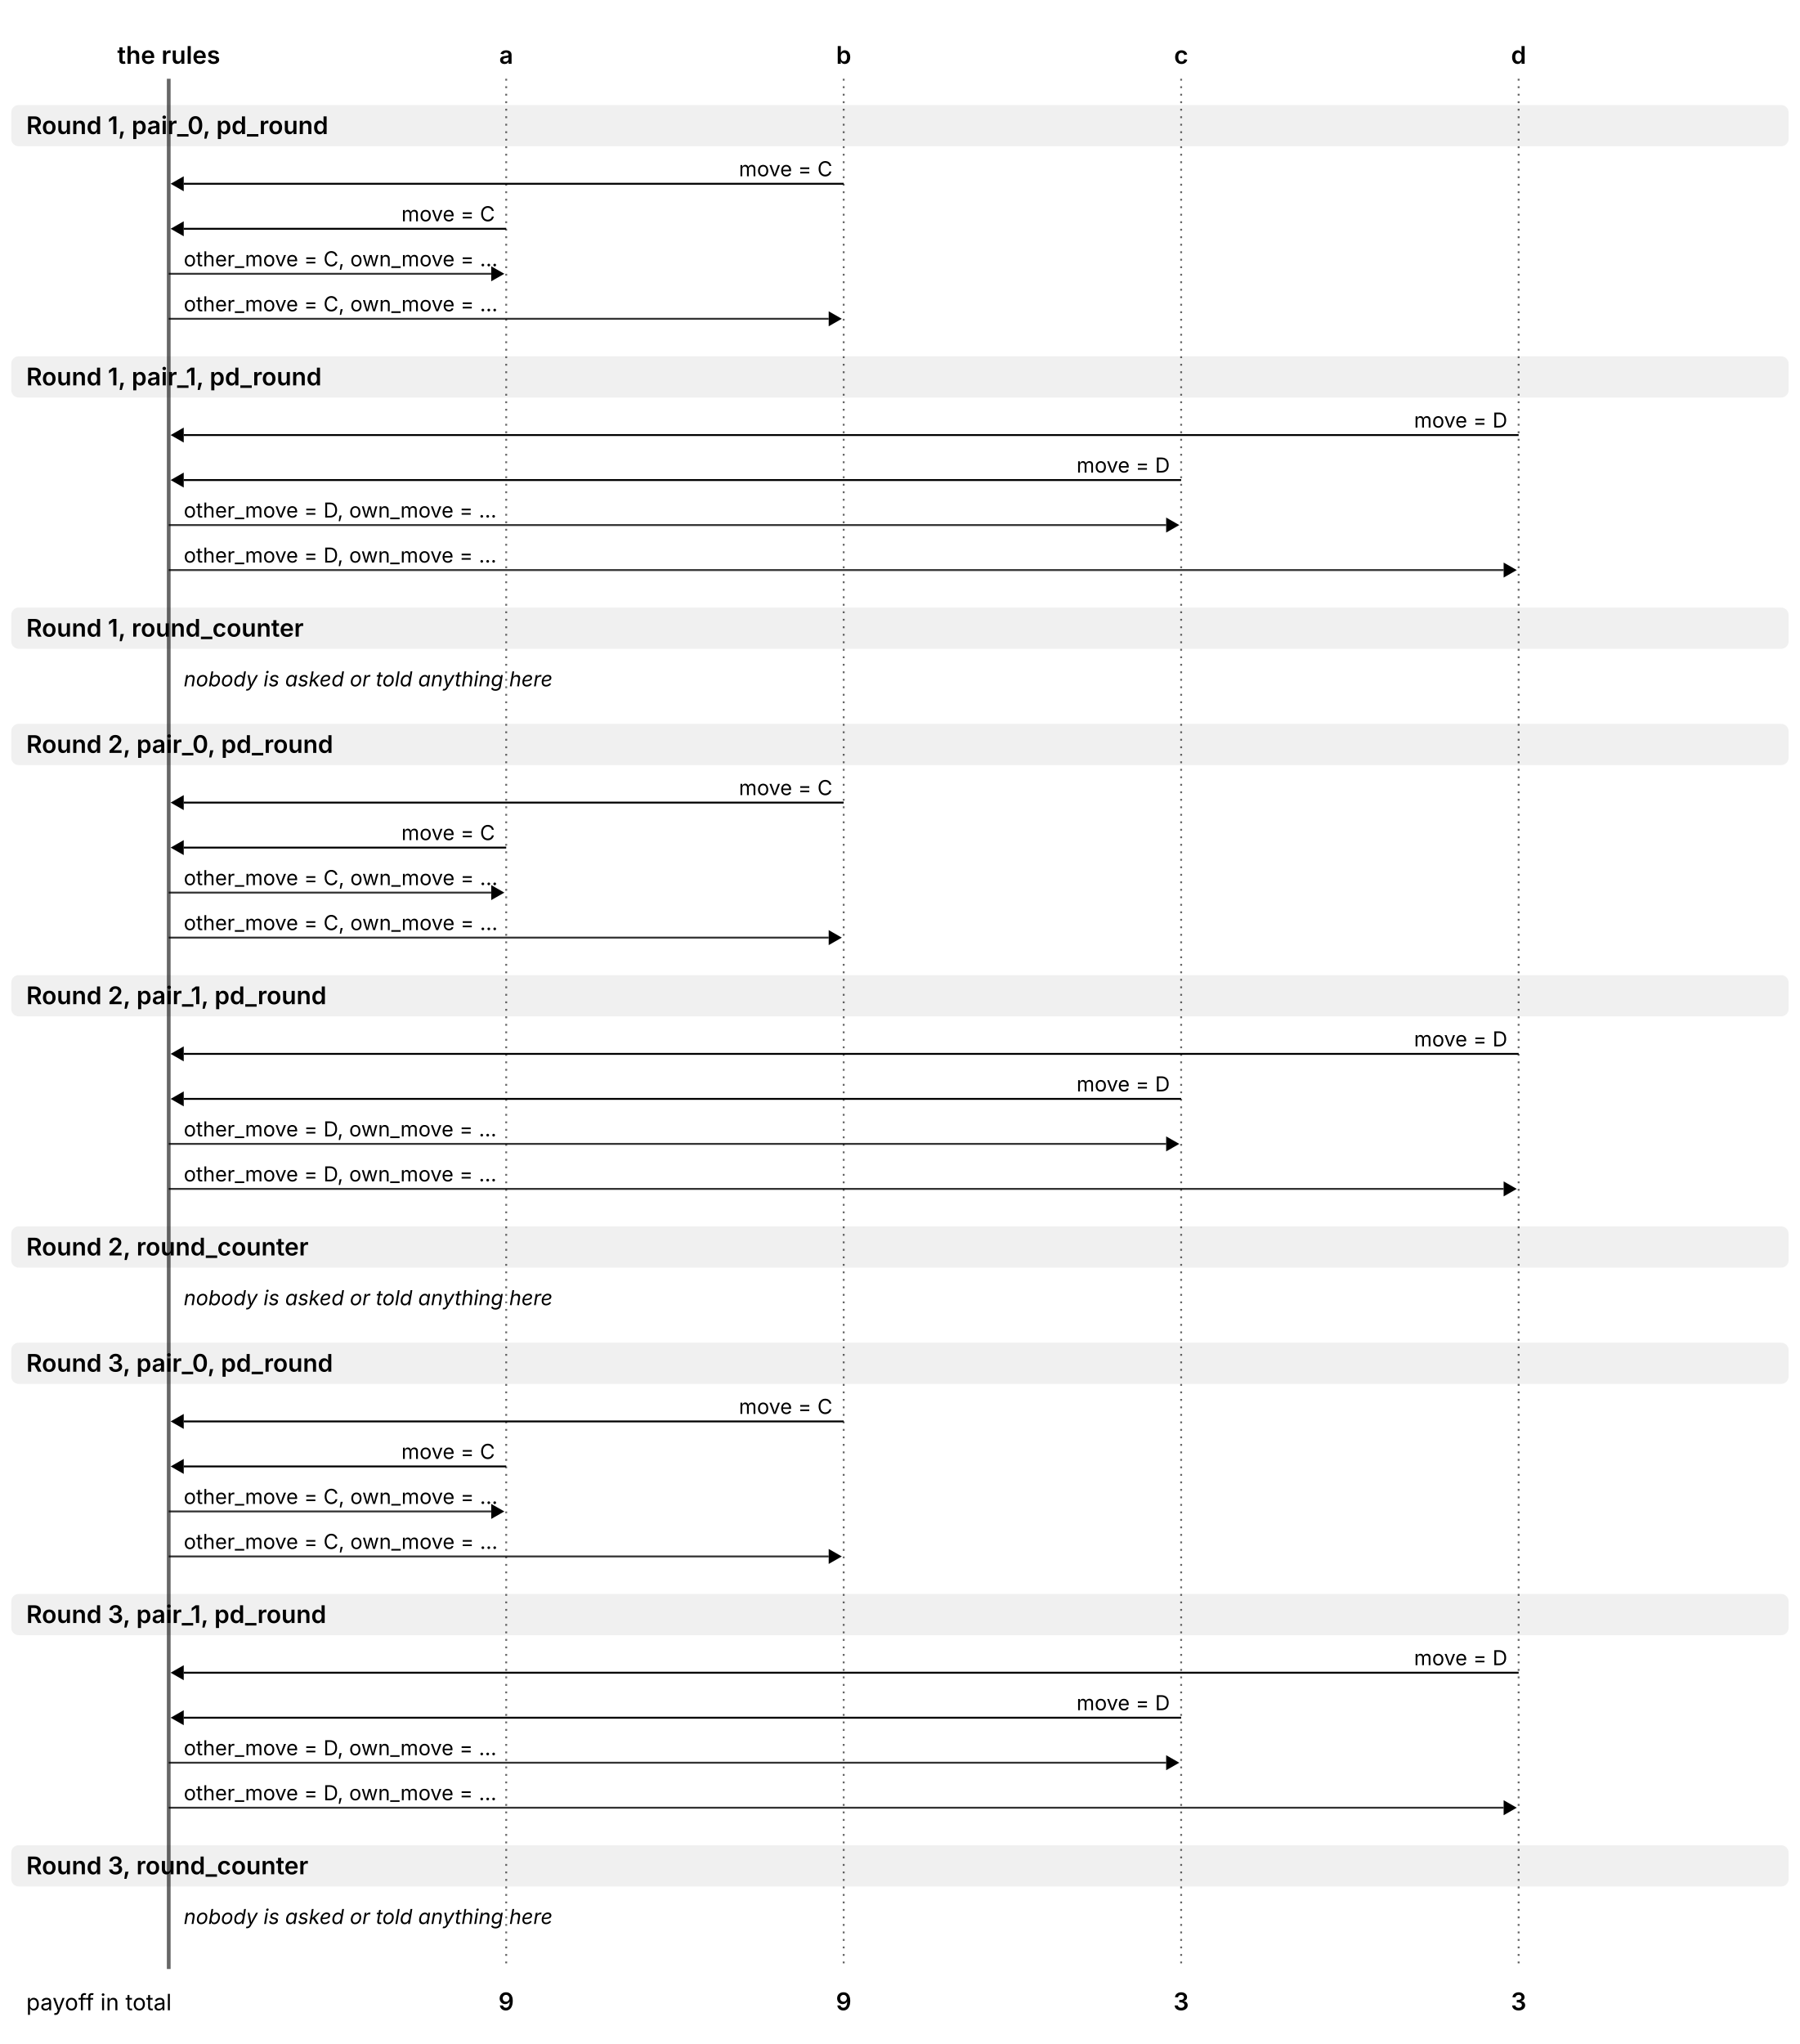
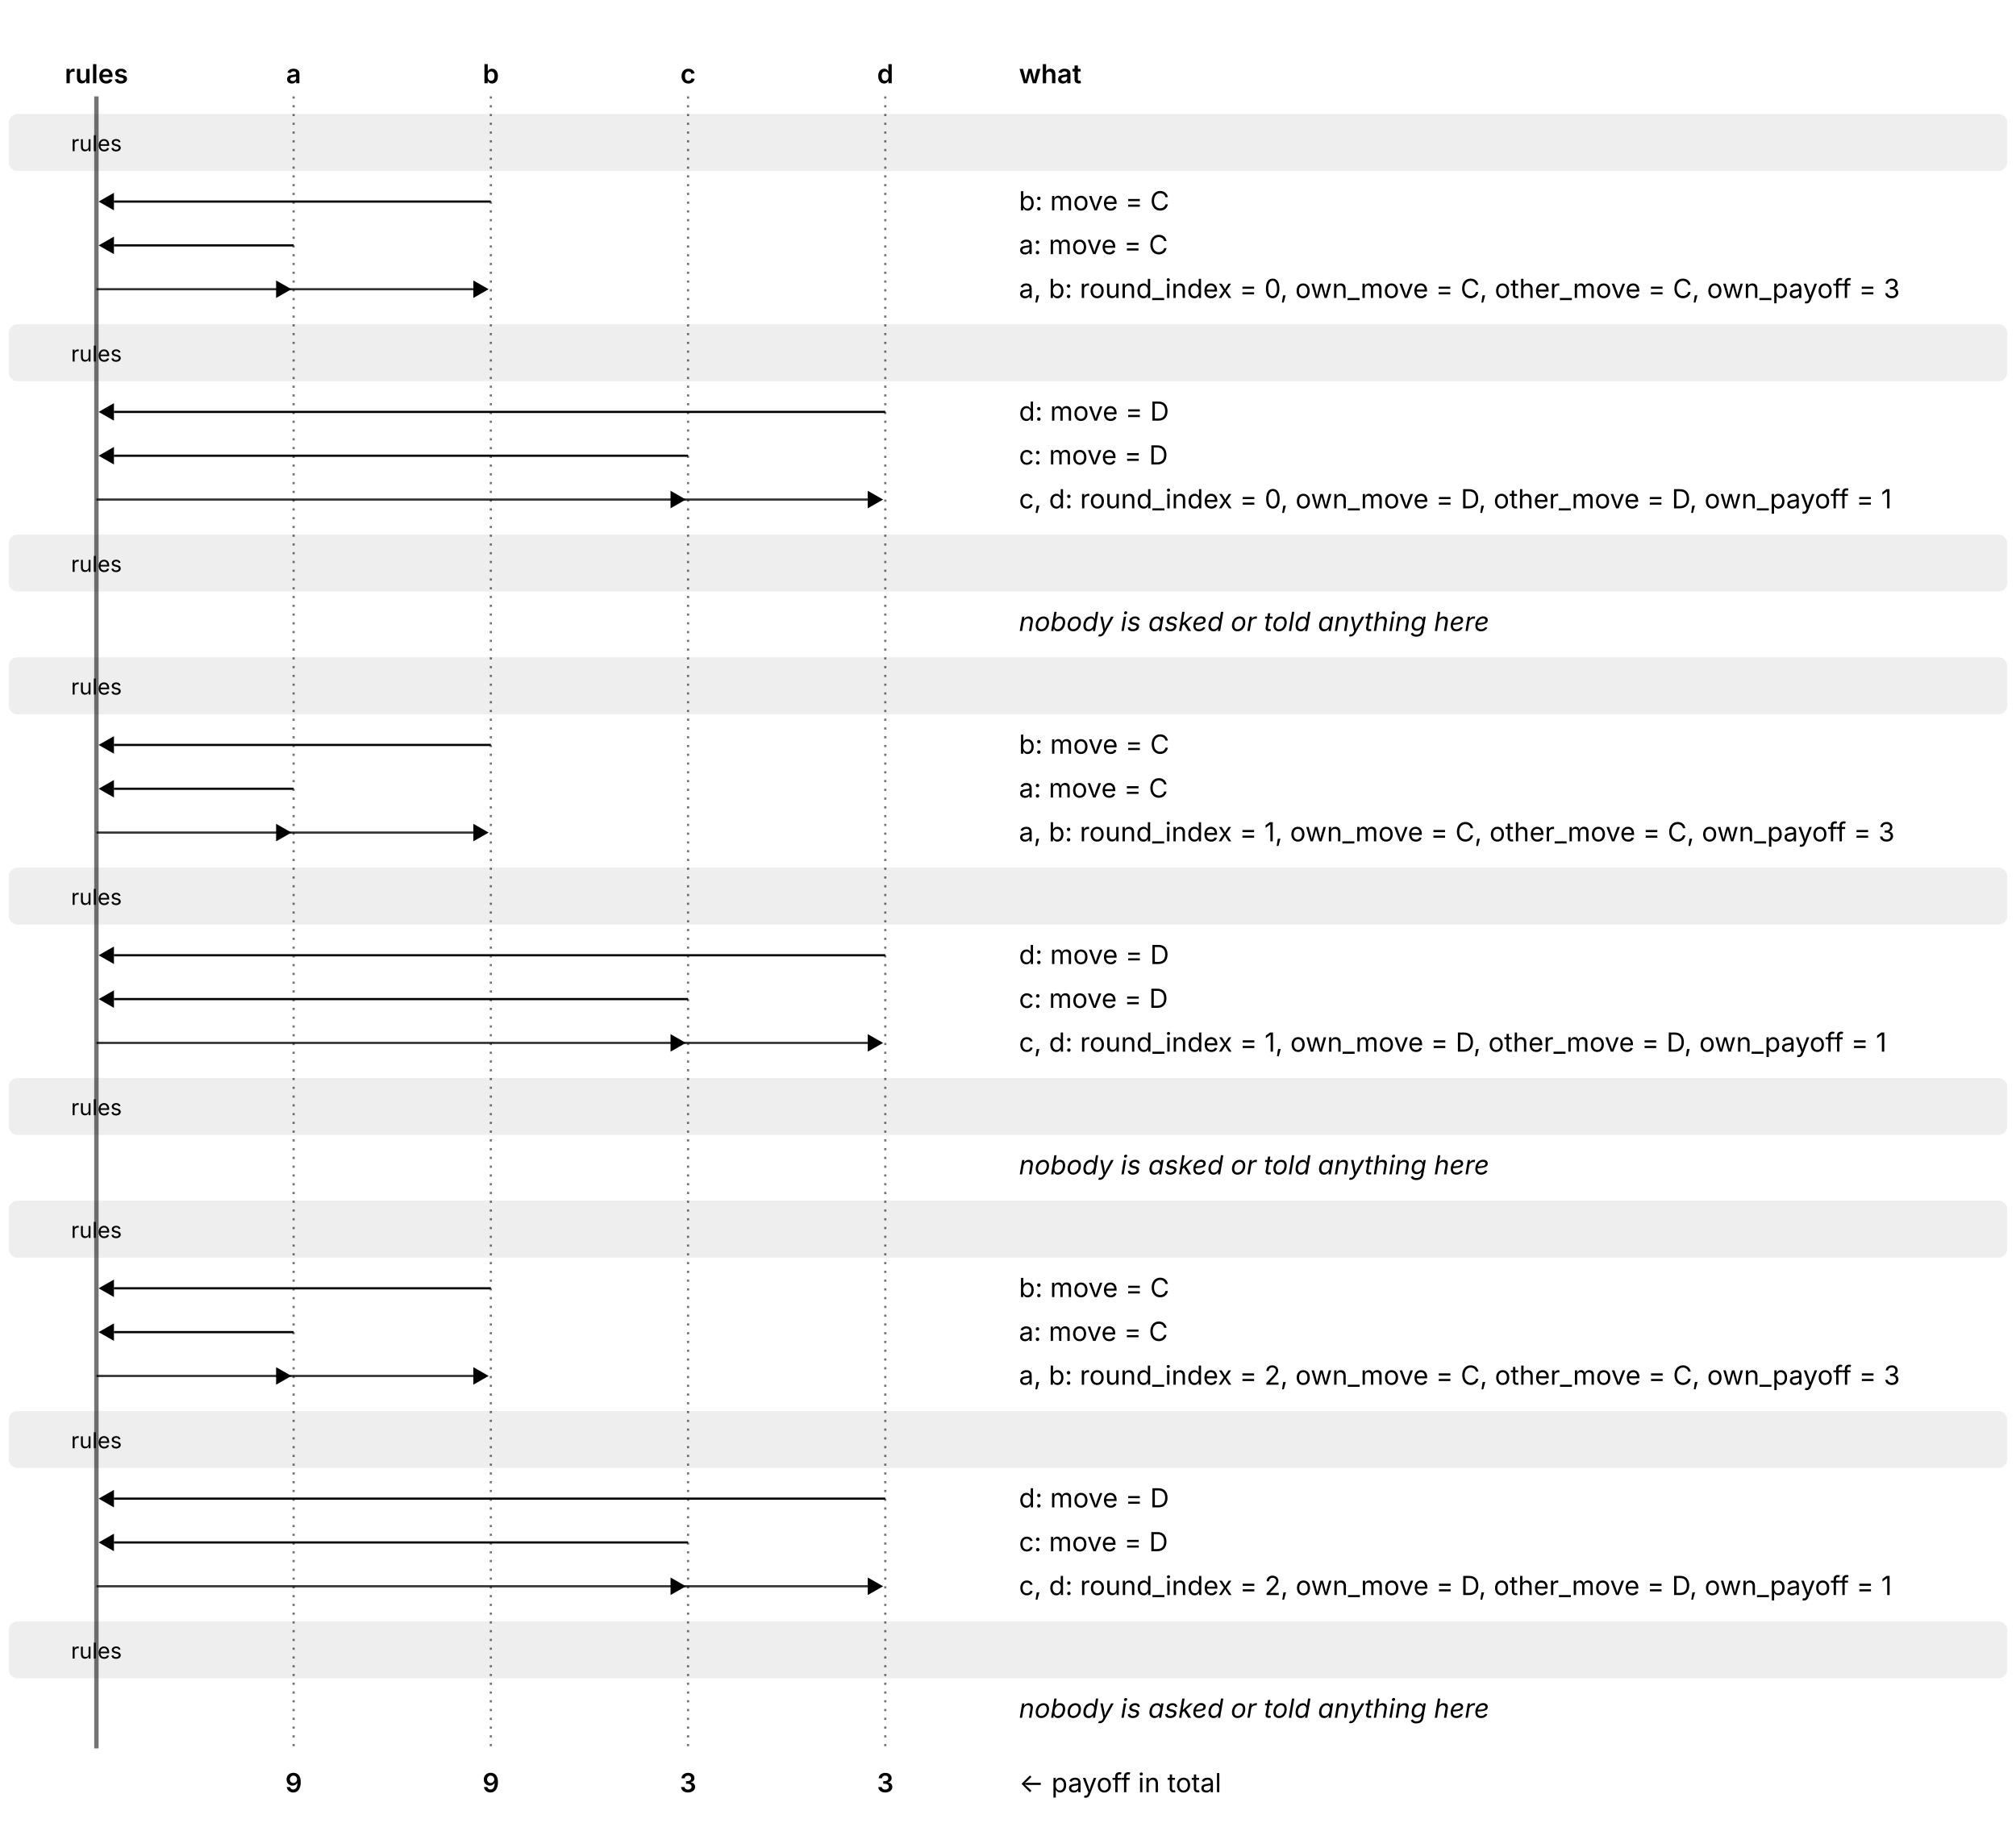
- <svg class="gao-timeline" viewBox="0 0 960 1090" width="960" height="1090" role="img" aria-label="Two pairs side by side" font-family="system-ui, -apple-system, Segoe UI, sans-serif" font-size="13">
+ <svg class="gao-timeline" viewBox="0 0 920 832" width="100%" style="max-width:920px;min-width:828px" role="img" aria-label="Two pairs side by side" data-rows="21" font-family="system-ui, -apple-system, Segoe UI, sans-serif" font-size="13">
  <g class="lane rules">
-     <text x="90" y="34" text-anchor="middle" font-weight="600" fill="currentColor">the rules</text>
-     <path d="M90 42 V1050" fill="none" stroke="currentColor" stroke-width="2" stroke-opacity="0.6" />
-   </g>
-   <g class="lane">
-     <text x="270" y="34" text-anchor="middle" font-weight="600" fill="currentColor">a</text>
-     <path d="M270 42 V1050" fill="none" stroke="currentColor" stroke-dasharray="1 3" stroke-opacity="0.6" />
-   </g>
-   <g class="lane">
-     <text x="450" y="34" text-anchor="middle" font-weight="600" fill="currentColor">b</text>
-     <path d="M450 42 V1050" fill="none" stroke="currentColor" stroke-dasharray="1 3" stroke-opacity="0.6" />
-   </g>
-   <g class="lane">
-     <text x="630" y="34" text-anchor="middle" font-weight="600" fill="currentColor">c</text>
-     <path d="M630 42 V1050" fill="none" stroke="currentColor" stroke-dasharray="1 3" stroke-opacity="0.6" />
-   </g>
-   <g class="lane">
-     <text x="810" y="34" text-anchor="middle" font-weight="600" fill="currentColor">d</text>
-     <path d="M810 42 V1050" fill="none" stroke="currentColor" stroke-dasharray="1 3" stroke-opacity="0.6" />
-   </g>
-   <g class="band">
-     <rect x="6" y="56" width="948" height="22" rx="4" fill="currentColor" fill-opacity="0.06" />
-     <text x="14" y="71.5" fill="currentColor" font-weight="600">Round 1, pair_0, pd_round</text>
-   </g>
-   <g class="move chose">
-     <path d="M450 98 H98" fill="none" stroke="currentColor" />
-     <polygon class="head" points="91,98 98,94 98,102" fill="currentColor" />
-     <text x="444" y="94" text-anchor="end" font-size="11" fill="currentColor">move = C</text>
-   </g>
-   <g class="move chose">
-     <path d="M270 122 H98" fill="none" stroke="currentColor" />
-     <polygon class="head" points="91,122 98,118 98,126" fill="currentColor" />
-     <text x="264" y="118" text-anchor="end" font-size="11" fill="currentColor">move = C</text>
-   </g>
-   <g class="told">
-     <path d="M90 146 H262" fill="none" stroke="currentColor" stroke-opacity="0.8" />
-     <polygon class="head" points="269,146 262,142 262,150" fill="currentColor" />
-     <text x="98" y="142" font-size="11" fill="currentColor">other_move = C, own_move = …</text>
-   </g>
-   <g class="told">
-     <path d="M90 170 H442" fill="none" stroke="currentColor" stroke-opacity="0.8" />
-     <polygon class="head" points="449,170 442,166 442,174" fill="currentColor" />
-     <text x="98" y="166" font-size="11" fill="currentColor">other_move = C, own_move = …</text>
-   </g>
-   <g class="band">
-     <rect x="6" y="190" width="948" height="22" rx="4" fill="currentColor" fill-opacity="0.06" />
-     <text x="14" y="205.5" fill="currentColor" font-weight="600">Round 1, pair_1, pd_round</text>
-   </g>
-   <g class="move chose">
-     <path d="M810 232 H98" fill="none" stroke="currentColor" />
-     <polygon class="head" points="91,232 98,228 98,236" fill="currentColor" />
-     <text x="804" y="228" text-anchor="end" font-size="11" fill="currentColor">move = D</text>
-   </g>
-   <g class="move chose">
-     <path d="M630 256 H98" fill="none" stroke="currentColor" />
-     <polygon class="head" points="91,256 98,252 98,260" fill="currentColor" />
-     <text x="624" y="252" text-anchor="end" font-size="11" fill="currentColor">move = D</text>
-   </g>
-   <g class="told">
-     <path d="M90 280 H622" fill="none" stroke="currentColor" stroke-opacity="0.8" />
-     <polygon class="head" points="629,280 622,276 622,284" fill="currentColor" />
-     <text x="98" y="276" font-size="11" fill="currentColor">other_move = D, own_move = …</text>
-   </g>
-   <g class="told">
-     <path d="M90 304 H802" fill="none" stroke="currentColor" stroke-opacity="0.8" />
-     <polygon class="head" points="809,304 802,300 802,308" fill="currentColor" />
-     <text x="98" y="300" font-size="11" fill="currentColor">other_move = D, own_move = …</text>
-   </g>
-   <g class="band">
-     <rect x="6" y="324" width="948" height="22" rx="4" fill="currentColor" fill-opacity="0.06" />
-     <text x="14" y="339.5" fill="currentColor" font-weight="600">Round 1, round_counter</text>
-   </g>
-   <text x="98" y="366" font-size="11" font-style="italic" fill="currentColor">nobody is asked or told anything here</text>
-   <g class="band">
-     <rect x="6" y="386" width="948" height="22" rx="4" fill="currentColor" fill-opacity="0.06" />
-     <text x="14" y="401.5" fill="currentColor" font-weight="600">Round 2, pair_0, pd_round</text>
-   </g>
-   <g class="move chose">
-     <path d="M450 428 H98" fill="none" stroke="currentColor" />
-     <polygon class="head" points="91,428 98,424 98,432" fill="currentColor" />
-     <text x="444" y="424" text-anchor="end" font-size="11" fill="currentColor">move = C</text>
-   </g>
-   <g class="move chose">
-     <path d="M270 452 H98" fill="none" stroke="currentColor" />
-     <polygon class="head" points="91,452 98,448 98,456" fill="currentColor" />
-     <text x="264" y="448" text-anchor="end" font-size="11" fill="currentColor">move = C</text>
-   </g>
-   <g class="told">
-     <path d="M90 476 H262" fill="none" stroke="currentColor" stroke-opacity="0.8" />
-     <polygon class="head" points="269,476 262,472 262,480" fill="currentColor" />
-     <text x="98" y="472" font-size="11" fill="currentColor">other_move = C, own_move = …</text>
-   </g>
-   <g class="told">
-     <path d="M90 500 H442" fill="none" stroke="currentColor" stroke-opacity="0.8" />
-     <polygon class="head" points="449,500 442,496 442,504" fill="currentColor" />
-     <text x="98" y="496" font-size="11" fill="currentColor">other_move = C, own_move = …</text>
-   </g>
-   <g class="band">
-     <rect x="6" y="520" width="948" height="22" rx="4" fill="currentColor" fill-opacity="0.06" />
-     <text x="14" y="535.5" fill="currentColor" font-weight="600">Round 2, pair_1, pd_round</text>
-   </g>
-   <g class="move chose">
-     <path d="M810 562 H98" fill="none" stroke="currentColor" />
-     <polygon class="head" points="91,562 98,558 98,566" fill="currentColor" />
-     <text x="804" y="558" text-anchor="end" font-size="11" fill="currentColor">move = D</text>
-   </g>
-   <g class="move chose">
-     <path d="M630 586 H98" fill="none" stroke="currentColor" />
-     <polygon class="head" points="91,586 98,582 98,590" fill="currentColor" />
-     <text x="624" y="582" text-anchor="end" font-size="11" fill="currentColor">move = D</text>
-   </g>
-   <g class="told">
-     <path d="M90 610 H622" fill="none" stroke="currentColor" stroke-opacity="0.8" />
-     <polygon class="head" points="629,610 622,606 622,614" fill="currentColor" />
-     <text x="98" y="606" font-size="11" fill="currentColor">other_move = D, own_move = …</text>
-   </g>
-   <g class="told">
-     <path d="M90 634 H802" fill="none" stroke="currentColor" stroke-opacity="0.8" />
-     <polygon class="head" points="809,634 802,630 802,638" fill="currentColor" />
-     <text x="98" y="630" font-size="11" fill="currentColor">other_move = D, own_move = …</text>
-   </g>
-   <g class="band">
-     <rect x="6" y="654" width="948" height="22" rx="4" fill="currentColor" fill-opacity="0.06" />
-     <text x="14" y="669.5" fill="currentColor" font-weight="600">Round 2, round_counter</text>
-   </g>
-   <text x="98" y="696" font-size="11" font-style="italic" fill="currentColor">nobody is asked or told anything here</text>
-   <g class="band">
-     <rect x="6" y="716" width="948" height="22" rx="4" fill="currentColor" fill-opacity="0.06" />
-     <text x="14" y="731.5" fill="currentColor" font-weight="600">Round 3, pair_0, pd_round</text>
-   </g>
-   <g class="move chose">
-     <path d="M450 758 H98" fill="none" stroke="currentColor" />
-     <polygon class="head" points="91,758 98,754 98,762" fill="currentColor" />
-     <text x="444" y="754" text-anchor="end" font-size="11" fill="currentColor">move = C</text>
-   </g>
-   <g class="move chose">
-     <path d="M270 782 H98" fill="none" stroke="currentColor" />
-     <polygon class="head" points="91,782 98,778 98,786" fill="currentColor" />
-     <text x="264" y="778" text-anchor="end" font-size="11" fill="currentColor">move = C</text>
-   </g>
-   <g class="told">
-     <path d="M90 806 H262" fill="none" stroke="currentColor" stroke-opacity="0.8" />
-     <polygon class="head" points="269,806 262,802 262,810" fill="currentColor" />
-     <text x="98" y="802" font-size="11" fill="currentColor">other_move = C, own_move = …</text>
-   </g>
-   <g class="told">
-     <path d="M90 830 H442" fill="none" stroke="currentColor" stroke-opacity="0.8" />
-     <polygon class="head" points="449,830 442,826 442,834" fill="currentColor" />
-     <text x="98" y="826" font-size="11" fill="currentColor">other_move = C, own_move = …</text>
-   </g>
-   <g class="band">
-     <rect x="6" y="850" width="948" height="22" rx="4" fill="currentColor" fill-opacity="0.06" />
-     <text x="14" y="865.5" fill="currentColor" font-weight="600">Round 3, pair_1, pd_round</text>
-   </g>
-   <g class="move chose">
-     <path d="M810 892 H98" fill="none" stroke="currentColor" />
-     <polygon class="head" points="91,892 98,888 98,896" fill="currentColor" />
-     <text x="804" y="888" text-anchor="end" font-size="11" fill="currentColor">move = D</text>
-   </g>
-   <g class="move chose">
-     <path d="M630 916 H98" fill="none" stroke="currentColor" />
-     <polygon class="head" points="91,916 98,912 98,920" fill="currentColor" />
-     <text x="624" y="912" text-anchor="end" font-size="11" fill="currentColor">move = D</text>
-   </g>
-   <g class="told">
-     <path d="M90 940 H622" fill="none" stroke="currentColor" stroke-opacity="0.8" />
-     <polygon class="head" points="629,940 622,936 622,944" fill="currentColor" />
-     <text x="98" y="936" font-size="11" fill="currentColor">other_move = D, own_move = …</text>
-   </g>
-   <g class="told">
-     <path d="M90 964 H802" fill="none" stroke="currentColor" stroke-opacity="0.8" />
-     <polygon class="head" points="809,964 802,960 802,968" fill="currentColor" />
-     <text x="98" y="960" font-size="11" fill="currentColor">other_move = D, own_move = …</text>
-   </g>
-   <g class="band">
-     <rect x="6" y="984" width="948" height="22" rx="4" fill="currentColor" fill-opacity="0.06" />
-     <text x="14" y="999.5" fill="currentColor" font-weight="600">Round 3, round_counter</text>
-   </g>
-   <text x="98" y="1026" font-size="11" font-style="italic" fill="currentColor">nobody is asked or told anything here</text>
-   <text x="14" y="1072" fill="currentColor" font-size="12">payoff in total</text>
-   <g class="payoff">
-     <text x="270" y="1072" text-anchor="middle" font-weight="600" fill="currentColor">9</text>
-   </g>
-   <g class="payoff">
-     <text x="450" y="1072" text-anchor="middle" font-weight="600" fill="currentColor">9</text>
-   </g>
-   <g class="payoff">
-     <text x="630" y="1072" text-anchor="middle" font-weight="600" fill="currentColor">3</text>
-   </g>
-   <g class="payoff">
-     <text x="810" y="1072" text-anchor="middle" font-weight="600" fill="currentColor">3</text>
+     <text x="44" y="38" text-anchor="middle" font-weight="600" font-size="12" fill="currentColor">rules</text>
+     <path d="M44 44 V798" fill="none" stroke="currentColor" stroke-width="2" stroke-opacity="0.55" />
+   </g>
+   <g class="lane">
+     <text x="134" y="38" text-anchor="middle" font-weight="600" font-size="12" fill="currentColor">a</text>
+     <path d="M134 44 V798" fill="none" stroke="currentColor" stroke-dasharray="1 3" stroke-opacity="0.55" />
+   </g>
+   <g class="lane">
+     <text x="224" y="38" text-anchor="middle" font-weight="600" font-size="12" fill="currentColor">b</text>
+     <path d="M224 44 V798" fill="none" stroke="currentColor" stroke-dasharray="1 3" stroke-opacity="0.55" />
+   </g>
+   <g class="lane">
+     <text x="314" y="38" text-anchor="middle" font-weight="600" font-size="12" fill="currentColor">c</text>
+     <path d="M314 44 V798" fill="none" stroke="currentColor" stroke-dasharray="1 3" stroke-opacity="0.55" />
+   </g>
+   <g class="lane">
+     <text x="404" y="38" text-anchor="middle" font-weight="600" font-size="12" fill="currentColor">d</text>
+     <path d="M404 44 V798" fill="none" stroke="currentColor" stroke-dasharray="1 3" stroke-opacity="0.55" />
+   </g>
+   <text x="465" y="38" font-weight="600" font-size="12" fill="currentColor">what</text>
+   <g class="band">
+     <rect x="4" y="52" width="912" height="26" rx="4" fill="currentColor" fill-opacity="0.07" />
+     <text x="44" y="69" text-anchor="middle" font-size="10" fill="currentColor">rules</text>
+     <text class="lane-name" x="134" y="69" text-anchor="middle" font-size="10" fill="currentColor" />
+     <text class="lane-name" x="224" y="69" text-anchor="middle" font-size="10" fill="currentColor" />
+     <text class="lane-name" x="314" y="69" text-anchor="middle" font-size="10" fill="currentColor" />
+     <text class="lane-name" x="404" y="69" text-anchor="middle" font-size="10" fill="currentColor" />
+     <text x="465" y="69" font-weight="600" font-size="13" fill="currentColor">
+       <tspan dx="8" font-weight="400" font-style="italic" font-size="11" />
+     </text>
+   </g>
+   <g class="move chose">
+     <path d="M224 92 H52" fill="none" stroke="currentColor" />
+     <polygon class="head" points="45,92 52,88 52,96" fill="currentColor" />
+     <text class="what" x="465" y="96" font-size="12" fill="currentColor">b: move = C</text>
+   </g>
+   <g class="move chose">
+     <path d="M134 112 H52" fill="none" stroke="currentColor" />
+     <polygon class="head" points="45,112 52,108 52,116" fill="currentColor" />
+     <text class="what" x="465" y="116" font-size="12" fill="currentColor">a: move = C</text>
+   </g>
+   <g class="told everyone">
+     <path d="M44 132 H216" fill="none" stroke="currentColor" stroke-opacity="0.8" />
+     <polygon class="head" points="133,132 126,128 126,136" fill="currentColor" />
+     <polygon class="head" points="223,132 216,128 216,136" fill="currentColor" />
+     <text class="what" x="465" y="136" font-size="12" fill="currentColor">a, b: round_index = 0, own_move = C, other_move = C, own_payoff = 3</text>
+   </g>
+   <g class="band">
+     <rect x="4" y="148" width="912" height="26" rx="4" fill="currentColor" fill-opacity="0.07" />
+     <text x="44" y="165" text-anchor="middle" font-size="10" fill="currentColor">rules</text>
+     <text class="lane-name" x="134" y="165" text-anchor="middle" font-size="10" fill="currentColor" />
+     <text class="lane-name" x="224" y="165" text-anchor="middle" font-size="10" fill="currentColor" />
+     <text class="lane-name" x="314" y="165" text-anchor="middle" font-size="10" fill="currentColor" />
+     <text class="lane-name" x="404" y="165" text-anchor="middle" font-size="10" fill="currentColor" />
+     <text x="465" y="165" font-weight="600" font-size="13" fill="currentColor">
+       <tspan dx="8" font-weight="400" font-style="italic" font-size="11" />
+     </text>
+   </g>
+   <g class="move chose">
+     <path d="M404 188 H52" fill="none" stroke="currentColor" />
+     <polygon class="head" points="45,188 52,184 52,192" fill="currentColor" />
+     <text class="what" x="465" y="192" font-size="12" fill="currentColor">d: move = D</text>
+   </g>
+   <g class="move chose">
+     <path d="M314 208 H52" fill="none" stroke="currentColor" />
+     <polygon class="head" points="45,208 52,204 52,212" fill="currentColor" />
+     <text class="what" x="465" y="212" font-size="12" fill="currentColor">c: move = D</text>
+   </g>
+   <g class="told everyone">
+     <path d="M44 228 H396" fill="none" stroke="currentColor" stroke-opacity="0.8" />
+     <polygon class="head" points="313,228 306,224 306,232" fill="currentColor" />
+     <polygon class="head" points="403,228 396,224 396,232" fill="currentColor" />
+     <text class="what" x="465" y="232" font-size="12" fill="currentColor">c, d: round_index = 0, own_move = D, other_move = D, own_payoff = 1</text>
+   </g>
+   <g class="band">
+     <rect x="4" y="244" width="912" height="26" rx="4" fill="currentColor" fill-opacity="0.07" />
+     <text x="44" y="261" text-anchor="middle" font-size="10" fill="currentColor">rules</text>
+     <text class="lane-name" x="134" y="261" text-anchor="middle" font-size="10" fill="currentColor" />
+     <text class="lane-name" x="224" y="261" text-anchor="middle" font-size="10" fill="currentColor" />
+     <text class="lane-name" x="314" y="261" text-anchor="middle" font-size="10" fill="currentColor" />
+     <text class="lane-name" x="404" y="261" text-anchor="middle" font-size="10" fill="currentColor" />
+     <text x="465" y="261" font-weight="600" font-size="13" fill="currentColor">
+       <tspan dx="8" font-weight="400" font-style="italic" font-size="11" />
+     </text>
+   </g>
+   <text class="what" x="465" y="288" font-size="12" fill="currentColor" font-style="italic">nobody is asked or told anything here</text>
+   <g class="band">
+     <rect x="4" y="300" width="912" height="26" rx="4" fill="currentColor" fill-opacity="0.07" />
+     <text x="44" y="317" text-anchor="middle" font-size="10" fill="currentColor">rules</text>
+     <text class="lane-name" x="134" y="317" text-anchor="middle" font-size="10" fill="currentColor" />
+     <text class="lane-name" x="224" y="317" text-anchor="middle" font-size="10" fill="currentColor" />
+     <text class="lane-name" x="314" y="317" text-anchor="middle" font-size="10" fill="currentColor" />
+     <text class="lane-name" x="404" y="317" text-anchor="middle" font-size="10" fill="currentColor" />
+     <text x="465" y="317" font-weight="600" font-size="13" fill="currentColor">
+       <tspan dx="8" font-weight="400" font-style="italic" font-size="11" />
+     </text>
+   </g>
+   <g class="move chose">
+     <path d="M224 340 H52" fill="none" stroke="currentColor" />
+     <polygon class="head" points="45,340 52,336 52,344" fill="currentColor" />
+     <text class="what" x="465" y="344" font-size="12" fill="currentColor">b: move = C</text>
+   </g>
+   <g class="move chose">
+     <path d="M134 360 H52" fill="none" stroke="currentColor" />
+     <polygon class="head" points="45,360 52,356 52,364" fill="currentColor" />
+     <text class="what" x="465" y="364" font-size="12" fill="currentColor">a: move = C</text>
+   </g>
+   <g class="told everyone">
+     <path d="M44 380 H216" fill="none" stroke="currentColor" stroke-opacity="0.8" />
+     <polygon class="head" points="133,380 126,376 126,384" fill="currentColor" />
+     <polygon class="head" points="223,380 216,376 216,384" fill="currentColor" />
+     <text class="what" x="465" y="384" font-size="12" fill="currentColor">a, b: round_index = 1, own_move = C, other_move = C, own_payoff = 3</text>
+   </g>
+   <g class="band">
+     <rect x="4" y="396" width="912" height="26" rx="4" fill="currentColor" fill-opacity="0.07" />
+     <text x="44" y="413" text-anchor="middle" font-size="10" fill="currentColor">rules</text>
+     <text class="lane-name" x="134" y="413" text-anchor="middle" font-size="10" fill="currentColor" />
+     <text class="lane-name" x="224" y="413" text-anchor="middle" font-size="10" fill="currentColor" />
+     <text class="lane-name" x="314" y="413" text-anchor="middle" font-size="10" fill="currentColor" />
+     <text class="lane-name" x="404" y="413" text-anchor="middle" font-size="10" fill="currentColor" />
+     <text x="465" y="413" font-weight="600" font-size="13" fill="currentColor">
+       <tspan dx="8" font-weight="400" font-style="italic" font-size="11" />
+     </text>
+   </g>
+   <g class="move chose">
+     <path d="M404 436 H52" fill="none" stroke="currentColor" />
+     <polygon class="head" points="45,436 52,432 52,440" fill="currentColor" />
+     <text class="what" x="465" y="440" font-size="12" fill="currentColor">d: move = D</text>
+   </g>
+   <g class="move chose">
+     <path d="M314 456 H52" fill="none" stroke="currentColor" />
+     <polygon class="head" points="45,456 52,452 52,460" fill="currentColor" />
+     <text class="what" x="465" y="460" font-size="12" fill="currentColor">c: move = D</text>
+   </g>
+   <g class="told everyone">
+     <path d="M44 476 H396" fill="none" stroke="currentColor" stroke-opacity="0.8" />
+     <polygon class="head" points="313,476 306,472 306,480" fill="currentColor" />
+     <polygon class="head" points="403,476 396,472 396,480" fill="currentColor" />
+     <text class="what" x="465" y="480" font-size="12" fill="currentColor">c, d: round_index = 1, own_move = D, other_move = D, own_payoff = 1</text>
+   </g>
+   <g class="band">
+     <rect x="4" y="492" width="912" height="26" rx="4" fill="currentColor" fill-opacity="0.07" />
+     <text x="44" y="509" text-anchor="middle" font-size="10" fill="currentColor">rules</text>
+     <text class="lane-name" x="134" y="509" text-anchor="middle" font-size="10" fill="currentColor" />
+     <text class="lane-name" x="224" y="509" text-anchor="middle" font-size="10" fill="currentColor" />
+     <text class="lane-name" x="314" y="509" text-anchor="middle" font-size="10" fill="currentColor" />
+     <text class="lane-name" x="404" y="509" text-anchor="middle" font-size="10" fill="currentColor" />
+     <text x="465" y="509" font-weight="600" font-size="13" fill="currentColor">
+       <tspan dx="8" font-weight="400" font-style="italic" font-size="11" />
+     </text>
+   </g>
+   <text class="what" x="465" y="536" font-size="12" fill="currentColor" font-style="italic">nobody is asked or told anything here</text>
+   <g class="band">
+     <rect x="4" y="548" width="912" height="26" rx="4" fill="currentColor" fill-opacity="0.07" />
+     <text x="44" y="565" text-anchor="middle" font-size="10" fill="currentColor">rules</text>
+     <text class="lane-name" x="134" y="565" text-anchor="middle" font-size="10" fill="currentColor" />
+     <text class="lane-name" x="224" y="565" text-anchor="middle" font-size="10" fill="currentColor" />
+     <text class="lane-name" x="314" y="565" text-anchor="middle" font-size="10" fill="currentColor" />
+     <text class="lane-name" x="404" y="565" text-anchor="middle" font-size="10" fill="currentColor" />
+     <text x="465" y="565" font-weight="600" font-size="13" fill="currentColor">
+       <tspan dx="8" font-weight="400" font-style="italic" font-size="11" />
+     </text>
+   </g>
+   <g class="move chose">
+     <path d="M224 588 H52" fill="none" stroke="currentColor" />
+     <polygon class="head" points="45,588 52,584 52,592" fill="currentColor" />
+     <text class="what" x="465" y="592" font-size="12" fill="currentColor">b: move = C</text>
+   </g>
+   <g class="move chose">
+     <path d="M134 608 H52" fill="none" stroke="currentColor" />
+     <polygon class="head" points="45,608 52,604 52,612" fill="currentColor" />
+     <text class="what" x="465" y="612" font-size="12" fill="currentColor">a: move = C</text>
+   </g>
+   <g class="told everyone">
+     <path d="M44 628 H216" fill="none" stroke="currentColor" stroke-opacity="0.8" />
+     <polygon class="head" points="133,628 126,624 126,632" fill="currentColor" />
+     <polygon class="head" points="223,628 216,624 216,632" fill="currentColor" />
+     <text class="what" x="465" y="632" font-size="12" fill="currentColor">a, b: round_index = 2, own_move = C, other_move = C, own_payoff = 3</text>
+   </g>
+   <g class="band">
+     <rect x="4" y="644" width="912" height="26" rx="4" fill="currentColor" fill-opacity="0.07" />
+     <text x="44" y="661" text-anchor="middle" font-size="10" fill="currentColor">rules</text>
+     <text class="lane-name" x="134" y="661" text-anchor="middle" font-size="10" fill="currentColor" />
+     <text class="lane-name" x="224" y="661" text-anchor="middle" font-size="10" fill="currentColor" />
+     <text class="lane-name" x="314" y="661" text-anchor="middle" font-size="10" fill="currentColor" />
+     <text class="lane-name" x="404" y="661" text-anchor="middle" font-size="10" fill="currentColor" />
+     <text x="465" y="661" font-weight="600" font-size="13" fill="currentColor">
+       <tspan dx="8" font-weight="400" font-style="italic" font-size="11" />
+     </text>
+   </g>
+   <g class="move chose">
+     <path d="M404 684 H52" fill="none" stroke="currentColor" />
+     <polygon class="head" points="45,684 52,680 52,688" fill="currentColor" />
+     <text class="what" x="465" y="688" font-size="12" fill="currentColor">d: move = D</text>
+   </g>
+   <g class="move chose">
+     <path d="M314 704 H52" fill="none" stroke="currentColor" />
+     <polygon class="head" points="45,704 52,700 52,708" fill="currentColor" />
+     <text class="what" x="465" y="708" font-size="12" fill="currentColor">c: move = D</text>
+   </g>
+   <g class="told everyone">
+     <path d="M44 724 H396" fill="none" stroke="currentColor" stroke-opacity="0.8" />
+     <polygon class="head" points="313,724 306,720 306,728" fill="currentColor" />
+     <polygon class="head" points="403,724 396,720 396,728" fill="currentColor" />
+     <text class="what" x="465" y="728" font-size="12" fill="currentColor">c, d: round_index = 2, own_move = D, other_move = D, own_payoff = 1</text>
+   </g>
+   <g class="band">
+     <rect x="4" y="740" width="912" height="26" rx="4" fill="currentColor" fill-opacity="0.07" />
+     <text x="44" y="757" text-anchor="middle" font-size="10" fill="currentColor">rules</text>
+     <text class="lane-name" x="134" y="757" text-anchor="middle" font-size="10" fill="currentColor" />
+     <text class="lane-name" x="224" y="757" text-anchor="middle" font-size="10" fill="currentColor" />
+     <text class="lane-name" x="314" y="757" text-anchor="middle" font-size="10" fill="currentColor" />
+     <text class="lane-name" x="404" y="757" text-anchor="middle" font-size="10" fill="currentColor" />
+     <text x="465" y="757" font-weight="600" font-size="13" fill="currentColor">
+       <tspan dx="8" font-weight="400" font-style="italic" font-size="11" />
+     </text>
+   </g>
+   <text class="what" x="465" y="784" font-size="12" fill="currentColor" font-style="italic">nobody is asked or told anything here</text>
+   <text x="465" y="818" fill="currentColor" font-size="12">← payoff in total</text>
+   <g class="payoff">
+     <text x="134" y="818" text-anchor="middle" font-size="12" font-weight="600" fill="currentColor">9</text>
+   </g>
+   <g class="payoff">
+     <text x="224" y="818" text-anchor="middle" font-size="12" font-weight="600" fill="currentColor">9</text>
+   </g>
+   <g class="payoff">
+     <text x="314" y="818" text-anchor="middle" font-size="12" font-weight="600" fill="currentColor">3</text>
+   </g>
+   <g class="payoff">
+     <text x="404" y="818" text-anchor="middle" font-size="12" font-weight="600" fill="currentColor">3</text>
  </g>
</svg>
